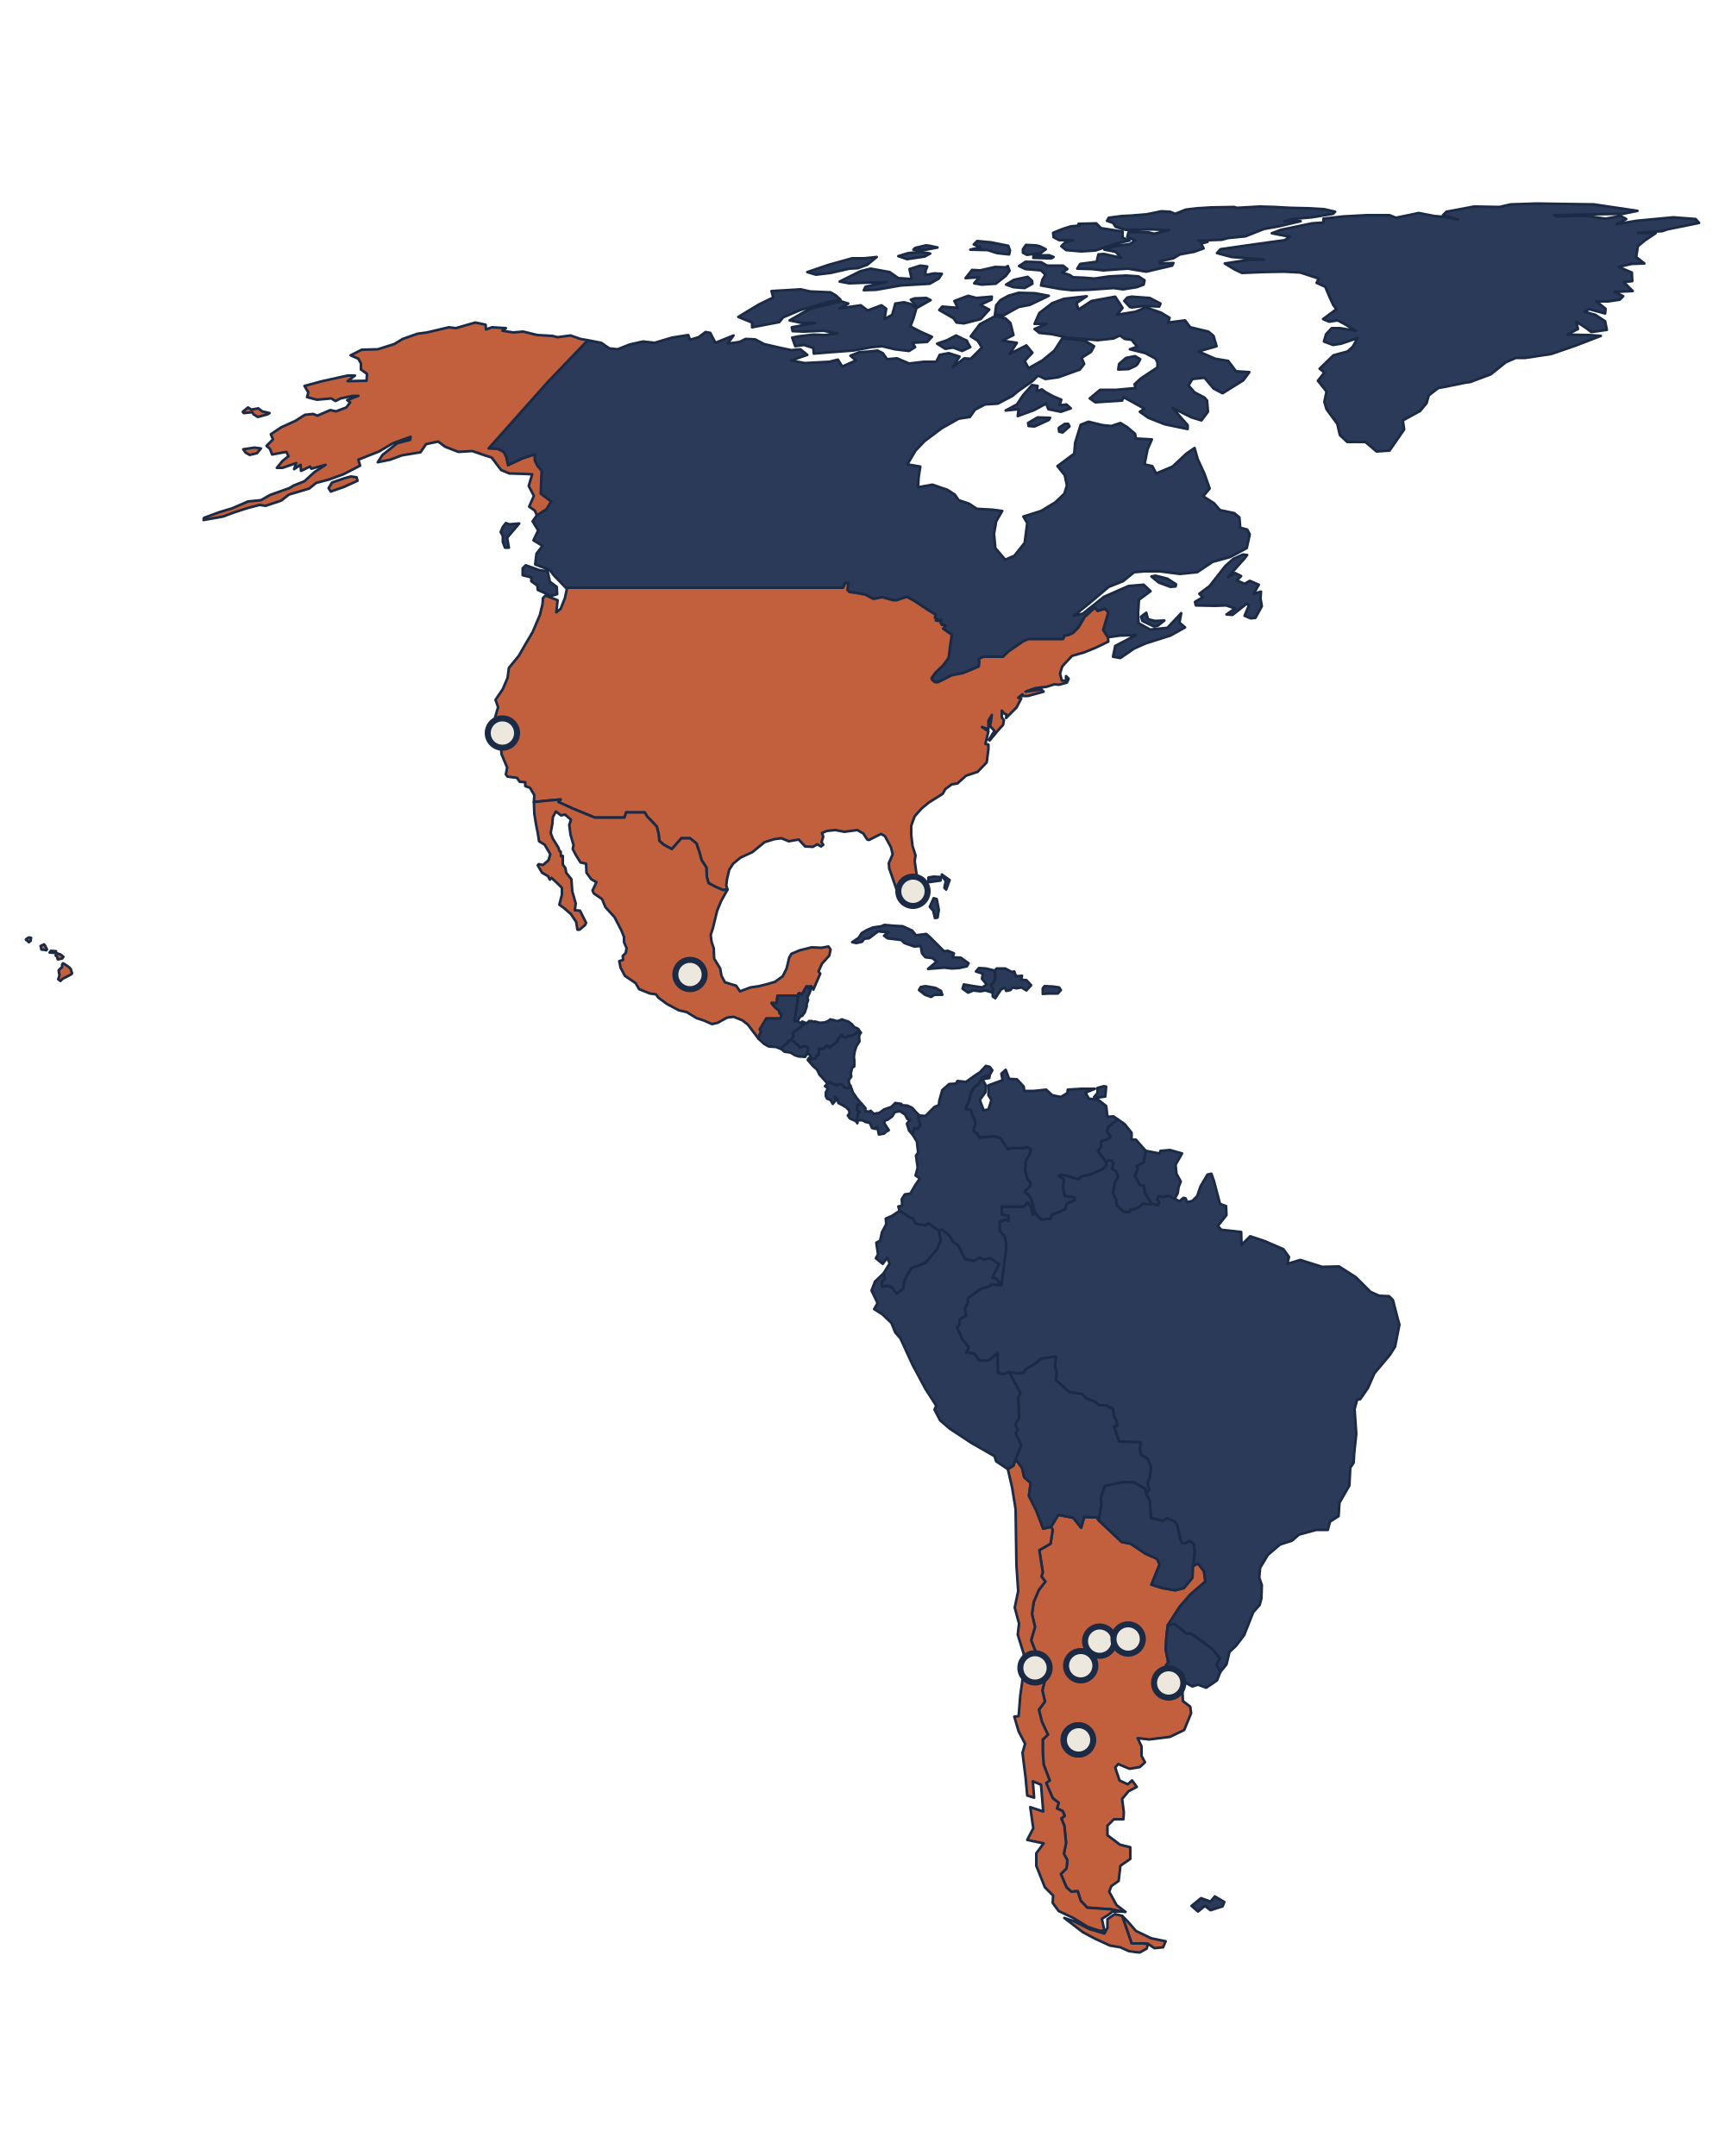
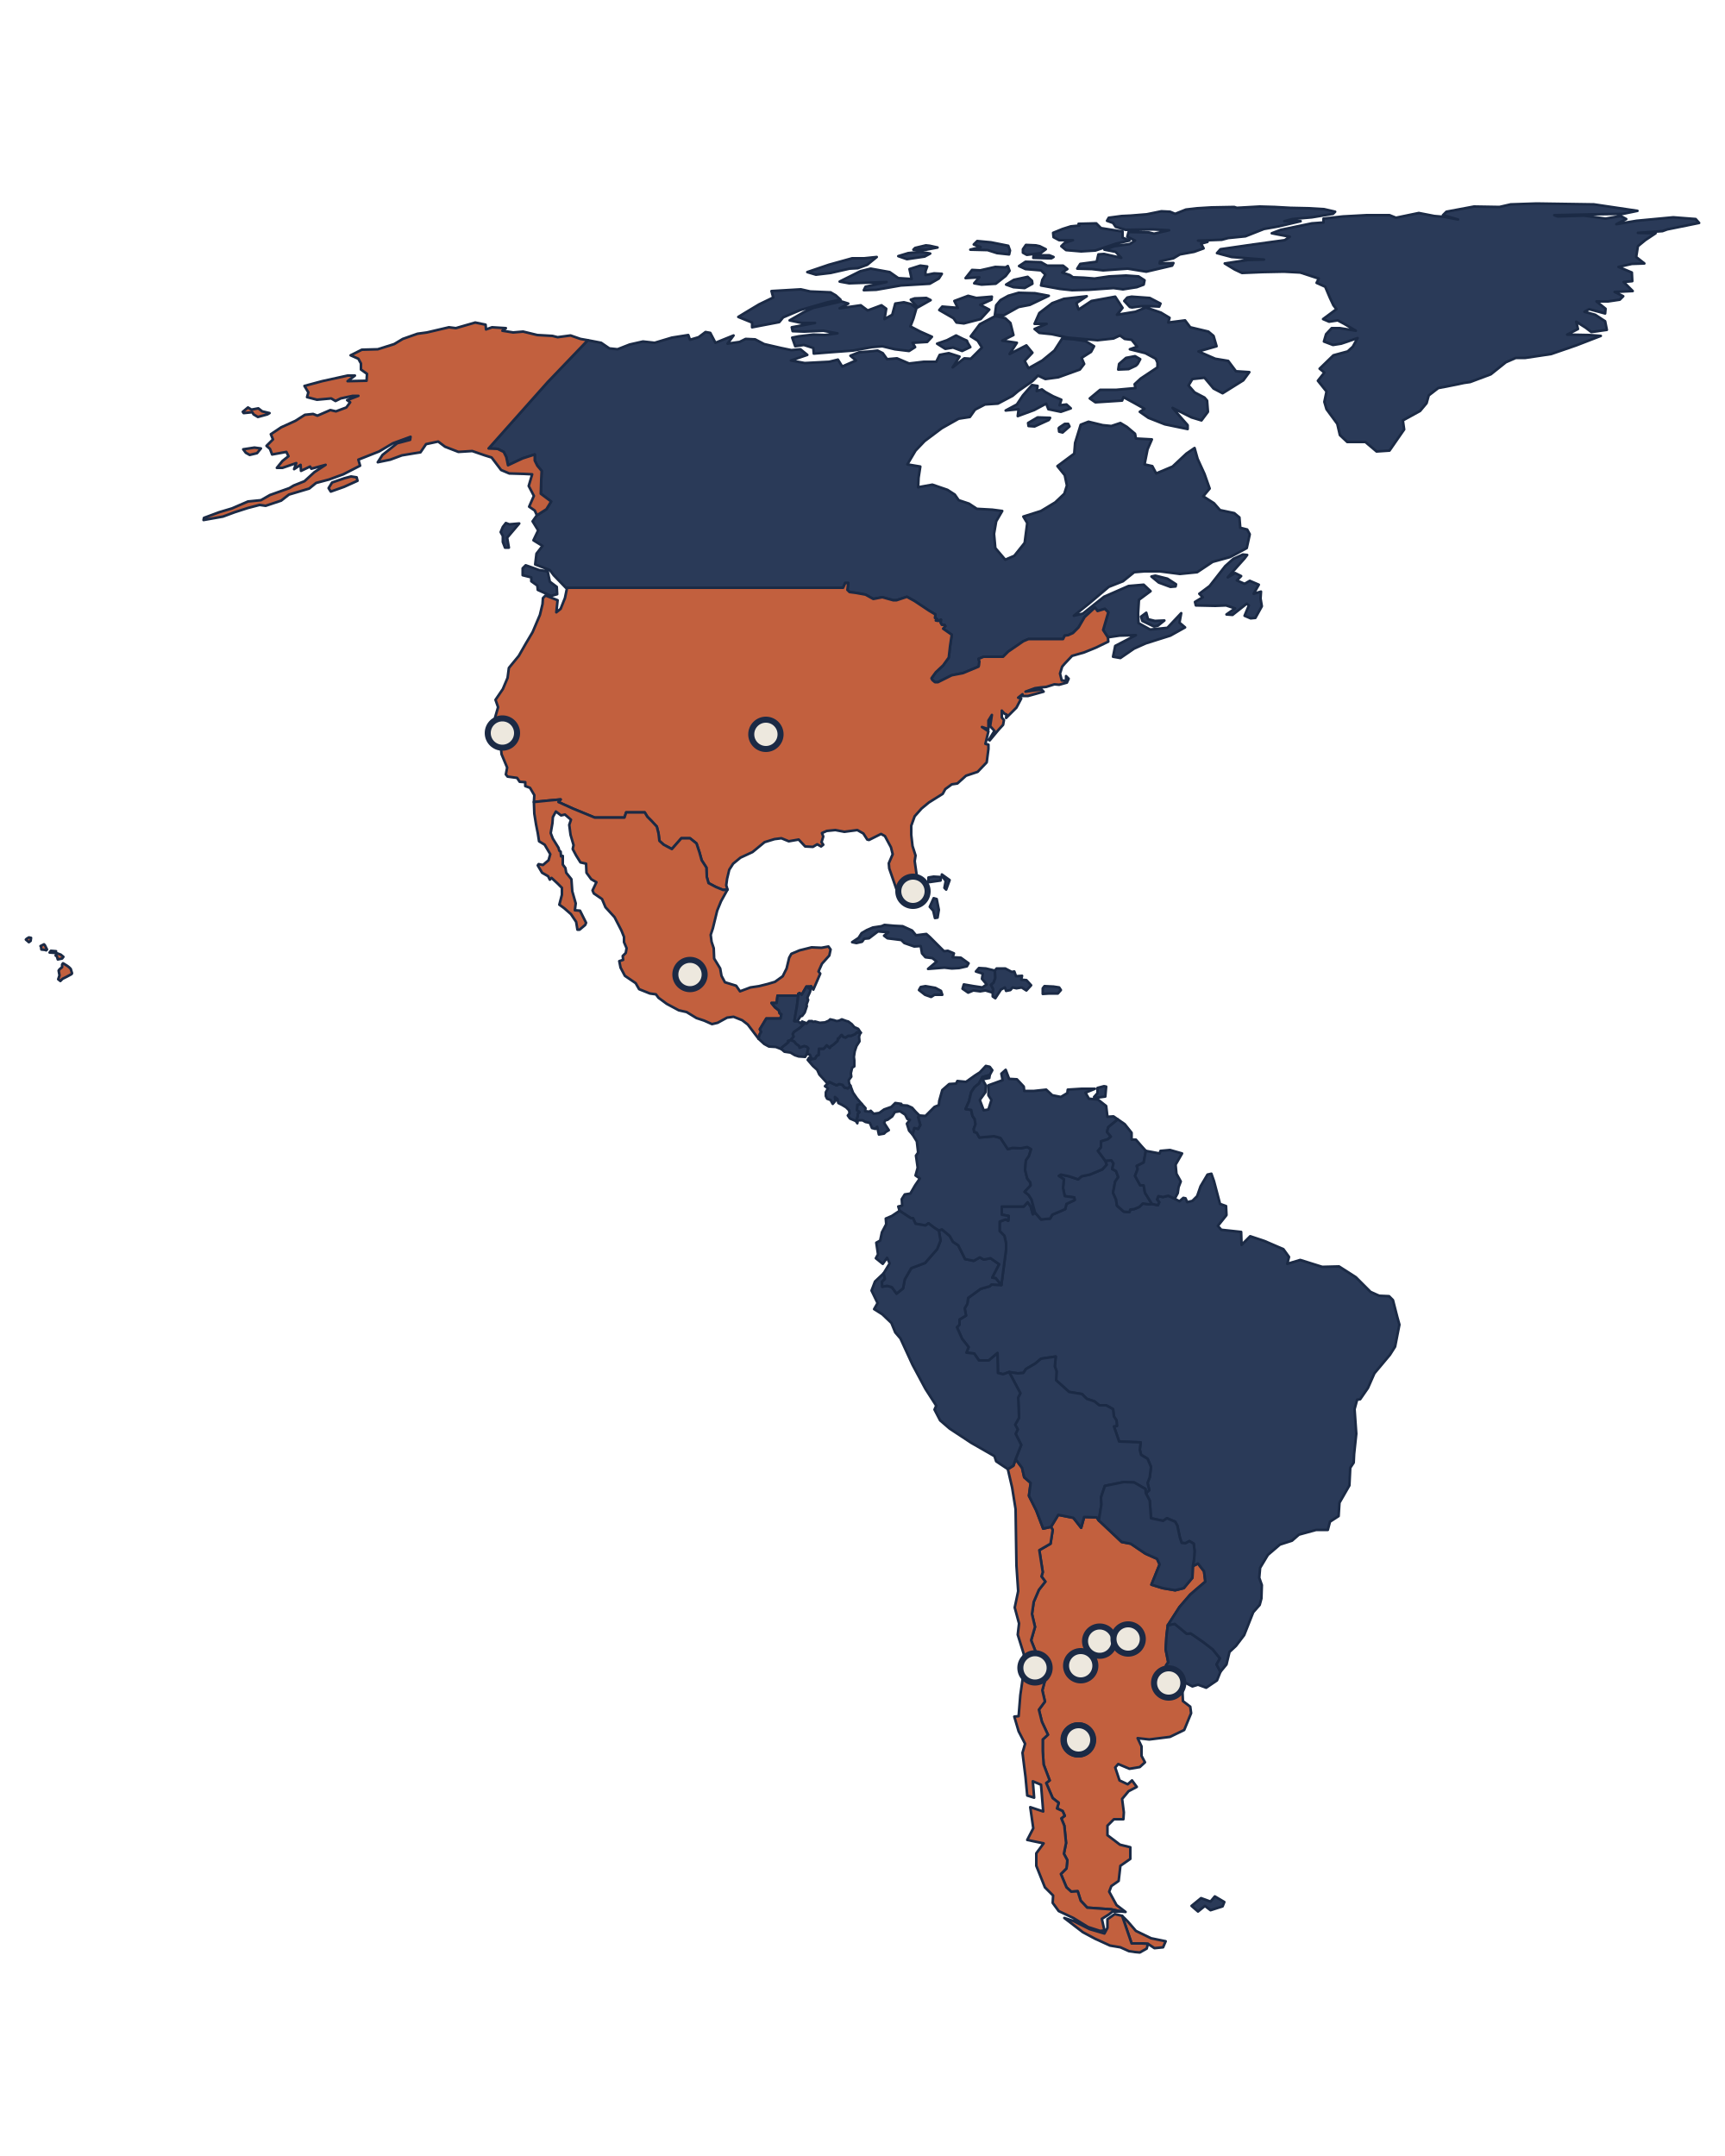
<svg xmlns="http://www.w3.org/2000/svg" viewBox="0 0 400 500" width="400" height="500">
  <g fill="#2a3a58" stroke="#1b2a45" stroke-width=".6" stroke-linejoin="round">
    <path d="M131.5,136.3L131.2,136.3L128.4,133.4L127.5,132.2L124.1,130.9L124.4,128.4L125.8,126.6L123.7,125.3L124.8,123L123.5,120.9L124.5,119.5L126.7,118.1L127.8,116.3L125.4,114.5L125.5,111.3L125.6,109.2L124.6,108L124,106.8L124,105.4L121.2,106.3L117.8,107.9L117.4,106L116.8,104.8L115.4,104.1L113.3,104L127,88.6L136.3,78.9L139.4,79.5L141.3,80.8L143.2,81L146,79.9L149.1,79.2L151.8,79.5L155.8,78.3L159.6,77.7L160,78.8L162,78.2L163.6,77L164.7,77.2L165.9,79.5L170.1,77.8L168.7,79.7L171.5,79.3L172.9,78.6L175.1,78.7L177.2,79.8L181.1,80.7L183.5,81.2L185.6,81L187.2,82.3L183.4,83.6L186.6,84.2L192.3,83.9L194.3,83.4L195.3,85L198.5,83.6L197.2,82.5L199.2,81.7L201.7,81.5L203.5,81.3L204.7,81.9L205.7,83.3L208,83.1L210.8,84.3L214.2,83.9L217.1,83.9L217.9,82.3L220,81.9L222.5,82.7L220.9,85.2L223.6,83.1L225.1,83.2L227.7,80.6L226.7,79L225.1,78L227.2,75.2L230.8,73.3L233.1,73.8L234.3,74.9L235,77.7L232.4,79L235.8,79.5L234.1,82.1L238,80.1L239.4,81.8L237.6,83.7L238.5,85.4L241.7,83.6L244.5,81.3L246.3,78.5L249,78.7L251.7,79.1L253.7,80.3L253,81.6L250.8,83L251.4,84.4L250.4,85.7L245.4,87.5L242.4,87.9L240.7,87.1L239.4,88.4L236.1,90.7L234.8,91.8L231.4,93.6L228.4,93.8L226.1,95L224.9,96.7L222.3,97.1L218.4,99.3L214.4,102.3L212.3,104.5L210.4,107.7L213.4,108.2L213,110.8L212.9,113L216.2,112.4L219.7,113.6L221.4,114.7L222.3,116L224.7,116.8L226.5,118L230.1,118.2L232.4,118.5L231,120.9L230.5,123.8L230.8,127.1L233.1,129.8L235.2,128.9L237.6,125.9L238.2,121.3L237.3,119.8L241.4,118.5L244.7,116.5L246.8,114.5L247.4,112.6L246.9,110.2L245.2,108.1L249.1,105.2L249.3,102.7L250.6,98.5L252.4,97.8L255.7,98.6L257.7,98.8L259.8,98.1L261.3,99L263.2,100.6L263.4,101.7L267.1,101.9L266.1,104.2L265.4,107.7L267.2,108.1L268.1,109.8L271.9,108.2L275.1,105.2L277,103.9L277.7,106.4L279.3,109.9L280.5,113.3L279,115.1L281.5,116.7L282.9,118.3L286.2,119L287.4,120L287.6,122.4L289.2,122.8L289.8,123.9L289.1,127.1L287.1,128.2L285.2,129.2L281.2,130.3L277.6,132.7L273.6,133.1L268.9,132.5L265.4,132.5L263,132.7L260.4,134.8L257.1,136.1L252.5,140L249,142.8L251.1,142.3L256,138.4L261.7,135.9L265.2,135.6L266.8,137.1L264.1,139.1L263.9,142.3L264,144.5L266.7,146L270.7,145.6L273.9,142.2L273.5,144.4L274.8,145.5L271.4,147.4L265.7,149.2L263,150.4L259.8,152.6L258.1,152.3L258.6,149.8L263.4,147.3L259.6,147.4L256.9,147.8L255.8,146.1L257,142L256.2,141.2L254.5,141.7L253.9,140.9L251.5,143.1L250.1,145.5L248.8,146.8L247.7,147.3L246.9,147.4L246.5,148.2L242.1,148.2L238.5,148.2L237.3,148.7L234.1,150.9L233.8,151.1L232.6,152.3L230.5,152.3L228.1,152.3L226.9,152.8L227.1,153.4L227,154.3L226.9,154.6L223.3,156.1L220.7,156.6L217.5,158.2L216.8,158.2L216.2,157.7L216,157.3L216.2,157L217,155.9L218.7,154.3L220,152.5L220.3,149.9L220.7,147.2L218.7,145.8L219.2,145.2L219,144.9L218.4,144.9L218.1,144.4L218.2,143.7L217.6,144L217,143.9L217.3,143.6L216.8,143.3L216.9,142.5L215.4,141.6L213.9,140.6L212.1,139.4L210.3,138.4L207.9,139.2L207.1,139.2L204.6,138.5L202.5,138.9L200.7,137.9L198.5,137.5L197,137.3L196.5,136.8L196.7,135.2L196,135.2L195.5,136.3L190.7,136.3L182.8,136.3L174.9,136.3L168,136.3L161.1,136.3L154.2,136.3L147.2,136.3L144.9,136.3L138.1,136.3ZM238.4,98.1L240.6,96.8L243.5,96.9L243.2,97.4L239.9,98.9L238.5,98.8ZM262,71.2L260.7,69.8L261.4,69L262.4,68.8L266.6,69.1L269.1,70.4L268.8,71.1L266.8,71L264.8,71L262.5,71.3ZM245.7,99.1L246.9,98.3L247.7,98.3L248,98.9L246.4,100.3L245.6,100.1L245.5,99.3ZM239.4,65.8L237.6,66.8L235,66.6L233.3,66L235.1,64.9L238.3,64.2L239.3,65.1ZM243.8,59.9L242.9,59.9L239.6,59.8L239.7,59.2L243.3,59.2L244.3,59.6ZM241.1,57.1L242.5,57.8L241.3,58.7L238.1,59.1L237.2,58.6L237.2,57.8L237.9,56.8L240.2,56.9ZM248.6,67.3L245.8,67L241.4,66.2L241.7,64.9L242.4,63.7L241.4,62.7L237.8,62.4L236.3,61.7L237.8,60.7L241.4,60.8L242.8,61.6L246.5,61.6L247.5,62.4L246.3,63.2L248.1,63.8L248.8,64.3L251.3,64.4L253.8,64.6L257.2,64.1L261.1,63.9L264,64.1L265.4,65L265.2,66L263.6,66.6L260.4,67.1L258.2,66.8L252.5,67.2ZM213.5,58.4L215.7,58.8L214.4,59.5L210.3,60.1L208.3,59.4L210.6,58.7ZM215.6,57L217.4,57.4L214.8,57.9L211.8,57.9L212.2,57.5L214.7,56.9ZM288.6,129.5L286.9,131.4L284.7,133.9L286.4,132.9L287.8,133.6L286.8,134.6L288.6,135.4L289.8,134.7L291.9,135.6L290.7,137.7L292.4,137.2L292.3,138.8L292.6,140.6L291.1,143.3L290,143.4L288.6,142.8L289.6,140.4L289.1,140L285.8,142.6L284.4,142.5L286.4,141.1L284.3,140.4L281.8,140.5L277.3,140.4L277.1,139.6L278.9,138.5L278.1,137.7L280.5,135.9L284.1,131.3L286,129.6L288.2,128.6L289.2,128.7ZM242.4,90.9L244.2,91.9L246.1,92.7L245.7,94L247.3,93.8L248.3,94.7L246,95.5L243.1,94.9L242.6,93.6L239.8,95.1L236,96.5L236.2,94.9L233.2,95.2L235.8,93.8L237.2,91.7L239.3,89.3L240.6,89.5L240.4,90.7L241.6,90.3ZM263.3,72.3L265.7,71.3L269.2,72.5L271.2,73.7L270.9,74.8L274.8,74.3L276,75.9L280.2,76.9L281.4,77.9L282.1,80.3L277.9,81.5L281.8,83.2L284.8,83.7L286.6,86.1L289.7,86.3L288.3,88.2L283.5,91.2L281.4,90.1L279.3,87.6L276.5,87.9L275.6,89.4L277,91L279.3,92.2L279.9,92.9L280.1,95.5L278.6,97.5L276.3,96.8L271.9,94.6L273.9,96.9L275.4,98.6L275.4,99.5L270.1,98.4L266.3,96.9L264.3,95.5L265.4,94.8L262.9,93.4L260.5,92.1L260.2,92.9L254,93.3L252.7,92.4L255.1,90.4L258.9,90.4L263.3,90L263.1,89.1L264.5,87.8L268.4,85.2L268.4,84.1L268,83.2L265.6,81.9L262,81L263.7,80.4L262.4,78.8L260.8,78.6L259.7,77.8L258.2,78.5L254.5,78.9L247.6,78.3L243.9,77.5L241,77.2L239.9,76.3L242.7,75.1L239.9,75.1L241,72.6L244,70.3L246.7,69.3L252,68.7L249.6,70.3L250.1,71.8L253.1,69.8L258.6,68.8L260.3,71.4L259,73ZM236.2,67.9L240,68L243.2,68.6L238.8,70.7L236.2,71.2L232.8,73.1L230.7,73L231,70.8L232,69.6L233.8,68.6ZM187.2,63.1L192.2,61.4L197.6,59.9L200.4,59.9L203.3,59.6L201.1,61.4L198.9,62.2L197,62.3L192.6,63.3L189.2,63.7ZM118.1,121.6L120.4,121.4L117.6,124.7L118,127L117.1,127L116.6,125.7L116.6,124.3L116.1,123.4L116.6,122.2L117.3,121.3ZM226.6,55.9L229.8,56.2L233.8,57L234.2,58.1L234,59L231.2,58.7L229,58L225,57.9L227.4,57.3L225.8,56.7ZM129.2,137.8L127.8,138.2L124.7,136.8L124.6,135.8L123.2,134.8L123.2,133.9L121.2,133.4L121.2,131.8L121.9,131.1L123.9,131.8L125,132.2L127,132.5L127.2,133.5L127.5,134.9L129.1,136.1ZM185.7,67.1L187.9,67.6L192.6,67.8L193.8,68.5L194.9,69.5L191.9,70.1L185.6,71.9L181.6,73.6L180.7,74.7L174.4,75.9L174.4,74.8L171.2,73.5L173,72.4L176,70.6L179.3,69L178.9,67.5ZM214.6,63.8L216.6,63.4L218.4,63.5L217.7,64.6L215.6,65.8L208.9,66.2L203.2,67.2L200.3,67.3L200.7,66.5L205.6,65.4L196.9,65.7L194.7,65.3L199.5,62.9L201.9,62.3L206.3,63.1L208.3,64.5L211.4,64.7L210.9,62.4L213.4,61.6L215,61.8L214.6,62.9ZM211.2,70.5L212.5,71.5L211.8,73.9L211.1,75.7L213.4,76.9L216.1,78.1L215,79.3L211.6,79.5L212.2,80.5L210.8,81.4L207.5,81L204.6,80.3L202.2,80.5L197.8,81.3L192.4,81.7L188.7,82L188.6,80.7L186.4,80L184.4,80.3L183.7,78.3L185.2,78L188.6,77.6L191.3,77.7L194.2,77.3L190.9,76.7L186.5,76.9L183.8,76.8L183.6,75.9L189,74.9L185.9,74.9L183.1,74.3L186.4,72.4L188.6,71.4L195.1,69.9L196.7,70.4L194.7,71.5L199.6,70.8L201.2,72L204.4,70.8L205.5,71.6L205.1,74L206.9,73L207.6,70.4L209.6,70.1ZM222.1,71.4L221.3,69.8L224.5,68.6L226.4,69.1L230,68.8L229.9,69.5L227.3,70.7L229.4,71.8L227.4,74L223.5,75L221.8,74.8L221.1,73.8L217.8,71.9L218.5,71.1ZM212.1,69.2L214.8,69.1L215.8,69.6L212.8,71.3L211.2,69.5ZM233.7,61.7L234.1,62.8L233.2,64L230.9,65.8L227.6,66L225.9,65.7L227.1,64.3L223.9,64.5L225.4,62.6L227.3,62.7L230.8,61.9L233.2,62ZM246.4,53.1L248.3,52.5L250.3,52.3L250.1,51.9L254.2,51.8L255.3,52.9L257.8,53.3L260.3,53.7L260.3,55.1L261.9,55.8L258.8,56.5L254,58.1L250.7,58.3L247.2,58L246.1,57.1L246.9,56.3L248.8,55.7L245.6,55.7L244.3,55L244.2,54ZM257.1,50.5L260.1,50.1L262.2,50L265.9,49.7L269.3,49L271.3,49.1L272.5,49.6L275,48.6L277.6,48.3L280.9,48.1L286.2,48L286.8,48.2L292.1,47.9L295.6,48L299.2,48.2L303.6,48.3L307,48.5L309.6,49.1L309.1,49.6L304.2,50.4L299.7,50.8L297.8,51.3L301.6,51.3L296.5,52.5L293.1,53.1L288.8,54.8L284.8,55.2L283.3,55.6L277.8,55.8L280,56.1L278.5,56.5L279.1,57.6L276.9,58.4L273.6,59L272.1,59.9L269,60.6L268.9,61.1L272.1,61L271.8,61.6L265.8,63L261.5,62.3L255.8,62.7L253.2,62.4L249.8,62.3L250.5,61.2L254.3,60.7L254.7,59L256,58.9L260,59.8L258.7,58.4L256.1,57.9L258.4,57.1L262,56.6L263.2,55.8L261.4,54.9L261.7,53.8L266.4,53.9L267.6,54.2L271.1,53.4L267.3,53.2L261,53.3L258.7,52.6L258.1,51.7L256.7,51.2ZM263.4,84.8L261.7,85.6L259.3,85.7L259.5,84.4L261.1,83L263.2,82.6L264.4,83.3L263.8,84.4ZM224.4,79.5L225,80.5L223.1,81.4L221,80.6L219.2,80.9L217.3,79.7L219.6,78.9L221.7,77.8L223.3,78.6L224.2,79ZM267,133.7L267.9,133.5L270.7,134.2L272.7,135.5L272.6,136L271.4,136.1L268.7,135.1ZM265.8,142.1L266.2,143.6L267.8,144L270,143.9L268.5,145.1L267.6,145.3L264.9,144L264.6,143Z" />
    <path d="M131.5,136.3L138.1,136.3L144.9,136.3L147.2,136.3L154.2,136.3L161.1,136.3L168,136.3L174.9,136.3L182.8,136.3L190.7,136.3L195.5,136.3L196,135.2L196.7,135.2L196.5,136.8L197,137.3L198.5,137.5L200.7,137.9L202.5,138.9L204.6,138.5L207.1,139.2L207.9,139.2L210.3,138.4L212.1,139.4L213.9,140.6L215.4,141.6L216.9,142.5L216.8,143.3L217.3,143.6L217,143.9L217.6,144L218.2,143.7L218.1,144.4L218.4,144.9L219,144.9L219.2,145.2L218.7,145.8L220.7,147.2L220.3,149.9L220,152.5L218.7,154.3L217,155.9L216.2,157L216,157.3L216.2,157.7L216.8,158.2L217.5,158.2L220.7,156.6L223.3,156.1L226.9,154.6L227,154.3L227.1,153.4L226.9,152.8L228.1,152.3L230.5,152.3L232.6,152.3L233.8,151.1L234.1,150.9L237.3,148.7L238.5,148.2L242.1,148.2L246.5,148.2L246.9,147.4L247.7,147.3L248.8,146.8L250.1,145.5L251.5,143.1L253.9,140.9L254.5,141.7L256.2,141.2L257,142L255.8,146.1L256.9,147.8L257,148.8L254.1,150.2L251.4,151.3L248.6,152.1L246.9,153.9L246.3,154.6L245.8,156.2L246.2,157.8L247.2,157.9L247.2,156.8L247.8,157.4L247.4,158.3L245.6,158.8L244.5,158.7L242.6,159.3L241.5,159.4L240,159.6L237.8,160.4L241.5,159.9L242,160.4L238.4,161.4L236.9,161.4L237.1,161L236.1,161.8L236.8,162L235.7,164.1L233.3,166.5L233.4,165.7L232.9,165.5L232.3,164.8L232.3,166.4L232.8,167L232.6,168.1L231.5,169.3L229.5,171.7L229.3,171.6L230.6,169.5L229.6,168.4L230,165.8L229.2,167.1L229.2,169.1L227.7,168.6L229.2,169.6L228.5,172.5L229.2,172.7L229.2,173.7L228.8,176.8L226.7,179L224,179.9L222,181.7L220.7,181.9L219.2,183L218.6,184.1L215.4,186.1L213.7,187.5L212.1,189.3L211.3,191.5L211.3,193.6L211.6,196.2L212.3,198.4L212.1,199.7L212.6,203.2L212.2,205.3L211.8,206.5L210.9,208.4L210.1,208.7L208.9,208.4L208.7,207L207.9,206.3L207,203.7L206.2,201.4L206.1,200.2L207,198.1L206.6,196.5L205.2,193.9L204.3,193.4L201.5,194.8L201.1,194.7L200.2,193.3L198.8,192.5L195.8,192.9L193.7,192.5L191.7,192.7L190.6,193.2L190.9,194L190.5,195.3L190.9,195.9L190.4,196.3L189.5,195.8L188.5,196.4L186.7,196.3L185.2,194.7L182.9,195.1L181.2,194.4L179.6,194.6L177.3,195.3L174.5,197.6L171.7,198.9L170,200.3L169.1,201.7L168.6,203.8L168.4,205.3L168.7,206.3L167.7,206.4L166,205.7L164.3,204.8L163.9,203.4L163.8,201.2L162.7,199.5L162.2,197.7L161.5,195.6L160,194.4L158,194.4L155.8,196.9L153.9,195.9L152.9,195L152.7,193.3L152.3,191.7L151.1,190.4L150.1,189.4L149.5,188.4L145.2,188.4L144.8,189.6L142.9,189.6L137.9,189.6L132.8,187.5L129.5,186L130,185.4L126.7,185.7L123.8,186L123.9,184.4L122.9,182.7L121.8,182.3L121.8,181.4L120.5,181.3L119.9,180.4L117.7,180.1L117.3,179.6L117.6,178L116.3,174.9L115.9,170.7L116.3,170L115.6,169L114.8,166.4L115.5,164L114.9,162.3L116.6,159.8L117.7,157.2L118,154.9L120.3,152.1L121.9,149.3L123.5,146.6L125.2,142.6L125.8,140.1L125.9,138.7L126.5,138.1L129.3,139.2L129,142L130,141.2L131,138.7ZM15.6,224L16,224.3L16.4,224.7L16.7,225.7L16.6,225.9L15.5,226.5L14.5,227L14,227.5L13.5,227.1L13.8,226.2L13.6,225.1L13.8,224.8L14.4,224.3L14.4,223.7L14.6,223.4L14.8,223.5ZM14.7,221.9L14.4,222.3L13.4,222.5L13.2,221.8L12.9,221.6L13,221.4L13.3,221.1L14.1,221.4ZM13,220.6L12.9,221L11.5,220.9L11.8,220.5ZM10.2,219L10.4,219.2L10.9,220.2L10.7,220.4L10.5,220.3L9.6,220.2L9.5,219.5L9.4,219.4ZM7.2,217.5L7.1,218.2L6.7,218.5L6,217.9L6.2,217.7L6.7,217.4ZM59,103.8L60.5,104L59.6,105.1L57.9,105.5L57,105L56.4,104.2ZM81.4,110.5L82.7,110.7L82.9,111.5L79.8,112.9L76.7,114L76.2,113.2L77,111.9L79.9,110.9ZM136.3,78.9L127,88.6L113.3,104L115.4,104.1L116.8,104.8L117.4,106L117.8,107.9L121.2,106.3L124,105.4L124,106.8L124.6,108L125.6,109.2L125.5,111.3L125.4,114.5L127.8,116.3L126.7,118.1L124.5,119.5L124,118.4L122.7,117.5L123.8,115L122.6,112.7L123.4,110L121.5,109.9L118.1,109.8L116.2,109L114,106.1L112.4,105.6L109.5,104.6L106.3,104.8L103.2,103.6L101.6,102.4L98.8,103L97.5,104.9L96.2,105.1L93.2,105.6L90.5,106.6L87.6,107.2L88.7,105.5L92.1,102.8L95.1,102L95.2,101.3L91.1,102.8L87.9,104.7L83.1,106.6L83.5,108L79.6,110L76.3,111.2L73.3,112L71.7,113.3L67,114.7L65.2,116.1L61.6,117.3L60.2,117.1L57.5,117.8L54.4,118.8L51.7,119.8L47.2,120.6L47.3,120.1L50.8,118.8L53.8,117.9L57.5,116.3L60.5,116L62.6,114.8L67.1,113.2L68.1,112.6L70.6,111.6L72.9,109.5L75.5,107.8L72.2,108.7L71.9,108.2L69.8,109.2L69.7,107.8L68.2,108.8L68.7,107.4L65.5,108.5L64.2,108.5L65.5,106.9L66.9,105.8L66.4,104.8L63.1,105.4L62.6,104.1L61.8,103.4L63.3,101.9L62.8,100.7L65.2,99.1L68.5,97.6L70.7,96.2L72.6,96L73.6,96.4L76.6,95.1L77.9,95.4L80.3,94.5L81.2,93.3L80.5,92.8L83.1,91.8L81.8,91.8L79,92.4L77.8,93L76.8,92.4L73.5,92.7L71.2,92.1L71.5,91L70.6,89.5L74.7,88.4L80.6,87.1L82.3,87.1L80.6,88.4L85,88.3L85.1,86.7L83.7,85.7L83.7,84.3L83.1,83.2L81.3,82.4L83.9,81.1L87.6,81L91.4,79.8L93.4,78.6L96.8,77.4L99,77.1L104.1,75.9L105.7,76.1L110.2,74.8L112.6,75.3L112.7,76.4L114.1,75.9L117.3,76.1L116.5,76.7L119,77.1L121.3,76.9L124.6,77.7L128.1,77.9L129.3,78.2L132.3,77.8L134.6,78.6ZM57.5,94.5L58.3,95L59.9,94.7L60.8,95.4L62.5,95.8L62,96.1L59.8,96.7L58.8,96.1L58.5,95.6L56.5,95.8L56.3,95.5Z" fill="#c2603e" />
    <path d="M260.2,444.3L261.5,445.6L263.4,447.8L266.9,449.5L270.3,450.2L269.7,451.6L267.7,451.8L266.2,450.8L264.8,450.7L262.4,450.7ZM270.8,376.9L270.5,379.3L270.3,382.5L270.9,385.5L270.4,386.2L270.6,388.2L270.7,389.8L274.2,392.4L274.3,394.5L276,395.8L276.2,397.3L274.6,401.2L271.3,402.8L266.5,403.4L263.8,403.1L264.7,405L264.7,407.2L265.5,408.7L264.3,409.8L261.9,410.2L259.3,409.1L258.6,409.9L259.6,412.9L261.5,413.8L262.5,412.9L263.6,414.4L261.7,415.4L260.2,417.2L260.6,420.3L260.5,421.9L258.3,421.9L256.8,423.4L256.8,425.6L259.7,427.8L262.1,428.4L262.1,431.1L259.8,432.7L259.4,436.2L257.7,437.4L257.2,438.7L258.9,441.8L261,443.4L260,443.3L257.7,442.8L252.1,442.4L250.6,440.8L249.9,438.6L248.4,438.7L247.3,437.7L246,434.6L247.3,433.3L247.5,431.4L246.7,429.9L247.2,427.4L246.8,423.4L246.1,421.7L246.9,421.1L246.4,420L245.1,419.4L245.5,418.1L244.1,417L242.6,413.5L243.4,412.9L242,409.2L241.8,406.1L241.8,403.4L243,402.3L241.6,399.3L240.9,396.5L242.3,394.6L241.7,392L242.5,389L242,386.2L241.2,385.7L239.1,380.4L240,377.3L239.3,374.3L239.7,371.5L240.9,368.7L242.4,366.8L241.5,365.6L241.8,364.6L241,359.5L243.6,358L244.1,354.8L243.7,354.1L245.4,351.3L248.9,352L250.7,354.3L251.4,351.8L254.3,351.9L254.8,352.6L260.1,357.6L262.2,358L265.6,360.3L268.3,361.5L268.9,362.8L267,367.5L269.6,368.3L272.5,368.8L274.5,368.3L276.5,365.9L276.6,363.2L277.8,362.6L279.2,364.4L279.5,366.8L277.5,368.5L276,369.8L273.5,372.7Z" fill="#c2603e" />
    <path d="M260.2,444.3L262.4,450.7L264.8,450.7L266.2,450.8L265.9,451.9L264.3,452.8L263.2,452.7L261.8,452.5L259.8,451.6L257.4,451.2L253.9,449.6L251.1,448.1L246.8,444.8L248.9,445.5L252.7,447.4L256.1,448.4L256.8,447.1L256.8,445.1L258.5,443.9ZM235.5,338.4L237,340.4L237.5,342.6L239,343.9L238.6,346.9L240.3,350.3L241.9,354.5L243.7,354.1L244.1,354.8L243.6,358L241,359.5L241.8,364.6L241.5,365.6L242.4,366.8L240.9,368.7L239.7,371.5L239.3,374.3L240,377.3L239.1,380.4L241.2,385.7L242,386.2L242.5,389L241.7,392L242.3,394.6L240.9,396.5L241.6,399.3L243,402.3L241.8,403.4L241.8,406.1L242,409.2L243.4,412.9L242.6,413.5L244.1,417L245.5,418.1L245.1,419.4L246.4,420L246.9,421.1L246.1,421.7L246.8,423.4L247.2,427.4L246.7,429.9L247.5,431.4L247.3,433.3L246,434.6L247.3,437.7L248.4,438.7L249.9,438.6L250.6,440.8L252.1,442.4L257.7,442.8L260,443.3L258,443.3L257.1,444L255.5,445L256.1,447.7L255.1,447.8L252.3,446.9L248.9,444.8L245.5,443.2L244.1,441.3L244.2,439.6L242.3,437.7L240.3,432.7L240.3,429.8L242,427.5L238.2,426.7L239.6,424L238.9,419.1L241.9,420.1L241.4,413.9L239.5,413.1L239.8,416.9L238.2,416.4L237.8,412.1L237.1,406.5L237.7,404.4L236.2,401.5L235.2,398.1L236.2,398L236.6,393.1L237.3,388.2L237.4,383.6L236,379.1L236.3,376.5L235.3,372.8L236.1,369L235.7,363.1L235.6,356.8L235.5,350L234.7,345L233.7,340.7L235,339.9Z" fill="#c2603e" />
    <path d="M230.7,225.1L230.8,226.8L230.4,227.9L229.8,228.4L230.3,229.4L230.2,230.2L228.5,229.7L227.3,229.9L225.7,229.7L224.5,230.2L223.2,229.3L223.5,228.3L225.8,228.7L227.8,229L228.8,228.3L227.7,227L227.9,225.8L226.3,225.3L227,224.5L228.6,224.6Z" />
    <path d="M230.2,230.2L230.3,229.4L229.8,228.4L230.4,227.9L230.8,226.8L230.7,225.1L231.1,224.6L233.1,224.6L234.6,225.4L235.2,225.3L235.6,226.4L237,226.3L236.8,227.2L238,227.3L239.1,228.5L238,229.7L236.9,229L235.7,229.2L234.8,229L234.3,229.6L233.3,229.8L233,229L232.1,229.5L230.8,231.5L230.2,231.1Z" />
    <path d="M215.3,203.5L216.5,203.3L218.2,203.4L218.1,204.2L215.3,204.6ZM218.4,202.8L220.2,204.1L219.4,206.3L219,205.9L219.3,204.3L218.4,203.1ZM216.5,208.3L217.2,208.5L217.7,211L217.4,212.8L216.8,212.9L216.4,211.2L215.6,210.3Z" />
    <path d="M276.3,442L278.5,440.2L280.7,441L281.7,439.8L283.9,441.1L283.5,442.1L280.7,443L279.4,442L277.8,443.3Z" />
    <path d="M335.4,49.1L341.8,47.9L347.7,48L350.3,47.4L356.3,47.2L369.6,47.4L379.7,48.9L376.3,49.6L369.8,49.7L360.4,49.9L361.2,50.2L367.3,50L372.3,50.7L375.8,50.1L377.1,50.8L374.8,52L379.5,51.2L388,50.4L393.2,50.8L394,51.7L386.6,53.2L385.5,53.6L379.8,54L383.9,54.1L381.5,55.7L379.8,57.1L379.4,59.6L381.3,61.1L378.4,61.2L375.3,61.9L378.4,63.2L378.5,65.2L376.5,65.4L378.6,67.5L374.4,67.7L376.4,68.7L375.6,69.5L372.9,69.9L370.2,69.9L372.3,71.6L372.2,72.7L368.5,71.7L367.4,72.3L369.9,73L372.2,74.5L372.6,76.5L369,77L367.7,76L365.5,74.6L365.9,76.3L363.4,77.6L368.5,77.7L371.2,77.9L365.5,80.1L359.7,82.1L353.7,83L351.5,83L349.2,84L345.7,86.8L340.9,88.6L339.5,88.8L336.6,89.4L333.5,90L331.3,91.7L330.8,93.5L329.3,95.3L325.3,97.5L325.6,99.6L324,101.9L322.2,104.5L319.2,104.7L316.6,102.5L312.4,102.5L310.7,100.9L310.1,98.3L307.6,94.9L307.1,93.2L307.6,90.8L305.6,88.3L307.1,86.4L306,85.5L309.2,82.4L312.5,81.5L313.7,80.4L314.8,78.4L312.2,79.3L311,79.7L309.1,80L307,79.2L307.5,77.5L308.8,76.1L310.7,76.1L314.4,76.7L311.7,75.1L310.2,74.3L308.2,74.6L306.8,74L309.9,71.7L309.2,70.8L308.4,69.1L307.3,66.5L305.3,65.6L305.8,64.6L301.5,63.2L297.7,63L292.7,63.1L288,63.3L286.3,62.5L284,61.1L289.3,60.3L293.1,60.2L285.6,59.6L282.2,58.7L283,57.8L290.6,56.7L297.9,55.7L299.1,54.9L294.9,54.1L297,53.3L304.2,51.8L306.9,51.6L306.9,50.7L311.4,50.2L316.9,49.9L322.2,49.9L323.7,50.5L329,49.4L332.6,50.1L334.9,50.3L338.1,50.9L334.6,49.9Z" />
    <path d="M123.8,186L126.7,185.7L130,185.4L129.5,186L132.8,187.5L137.9,189.6L142.9,189.6L144.8,189.6L145.2,188.4L149.5,188.4L150.1,189.4L151.1,190.4L152.3,191.7L152.7,193.3L152.9,195L153.9,195.9L155.8,196.9L158,194.4L160,194.4L161.5,195.6L162.2,197.7L162.7,199.5L163.8,201.2L163.9,203.4L164.3,204.8L166,205.7L167.7,206.4L168.7,206.3L167.2,209L166.3,211.2L165.3,215.3L164.8,216.8L165,218.4L165.5,219.9L165.6,222.3L167,224.6L167.3,226.3L168.1,227.8L170.7,228.6L171.6,229.9L174,229L176,228.7L178,228.2L179.7,227.7L181.5,226.4L182.4,224.6L183,222.1L183.5,221.2L185.4,220.4L188.2,219.7L190.5,219.8L192.1,219.5L192.6,220.2L192.3,221.6L190.6,223.5L189.8,225.3L190.2,225.8L189.6,227.2L188.6,229.5L188.1,228.7L187.5,228.8L187,228.8L185.9,230.7L185.4,230.3L185.1,230.5L185.1,230.9L182.7,230.9L180.3,230.9L180.1,232.6L178.9,232.6L179.7,233.6L180.6,234.3L180.8,235L181.2,235.2L181,236.2L177.7,236.2L176.2,238.7L176.5,239.3L176.1,240L175.9,240.9L173.4,237.6L172.1,236.6L170.1,235.8L168.6,236L166.4,237.2L165.1,237.5L163.3,236.7L161.5,236.1L159.2,234.7L157.4,234.3L154.6,232.8L152.7,231.4L152.1,230.6L150.7,230.4L148.2,229.4L147.4,228L144.9,226.3L143.9,224.4L143.6,222.9L144.5,222.6L144.4,221.7L145.1,221L145.3,219.9L144.7,218.5L144.7,217.3L144.1,215.8L142.5,212.7L140.4,210.4L139.6,208.5L137.7,207.2L137.4,206.5L138.3,204.6L137.1,203.9L136,202.4L135.9,200.3L134.6,200L133.6,198.4L132.8,196.9L133,196L132.3,193.6L132,191.3L132.4,190.1L131,188.9L130.1,189.1L128.9,188.2L128.2,189.5L128.1,190.9L127.7,193.2L128.2,194.5L129.5,196.6L129.7,197.3L130,197.5L130.1,198.6L130.5,198.5L130.5,200.5L131.1,201.3L131.3,202.4L132.5,203.9L132.7,206.7L133.1,208.1L133.5,209.5L133.3,211.1L134.5,211.2L135.2,212.6L135.9,214L135.7,214.5L134.4,215.6L133.9,215.6L133.6,213.8L132.4,212L130.8,210.6L129.7,209.8L130.3,207.5L130.3,205.9L129.3,204.9L127.9,203.6L127.5,204L127.1,203.2L125.7,202.4L124.7,200.7L124.9,200.4L125.9,200.6L127.2,199.5L127.6,198.1L126.3,195.9L125,195.1L124.7,193.2L124.3,191.2L123.9,188.7Z" fill="#c2603e" />
    <path d="M270.8,376.9L272.4,376.6L275.2,378.9L276.1,378.8L279,380.8L281.2,382.5L282.9,384.6L282.1,386L283,387.7L282.2,389.7L279.7,391.4L277.8,390.7L276.5,391.1L274,389.8L272.3,389.9L270.6,388.2L270.4,386.2L270.9,385.5L270.3,382.5L270.5,379.3Z" />
    <path d="M283,387.7L282.1,386L282.9,384.6L281.2,382.5L279,380.8L276.1,378.8L275.2,378.9L272.4,376.6L270.8,376.9L273.5,372.7L276,369.8L277.5,368.5L279.5,366.8L279.2,364.4L277.8,362.6L276.6,363.2L276.9,361.5L277,359.7L276.8,358L275.8,357.4L274.9,357.9L274,357.8L273.6,356.6L273,353.8L272.5,352.9L270.6,352.1L269.7,352.7L266.9,352.1L266.6,348L265.7,346.3L266.5,345.6L266.1,343.9L266.6,342.6L266.9,340.2L266.1,338.3L264.6,337.4L264.3,336.2L264.5,334.5L259.5,334.3L258.3,330.8L259,330.7L258.9,329.4L258.3,328.5L258.1,326.8L256.5,325.9L254.9,325.9L253.8,325L252,324.4L250.9,323.3L247.9,322.8L244.9,320.1L245,318L244.6,316.9L244.8,314.6L241.4,315.1L240.1,316.2L237.9,317.5L237.3,318.4L236,318.5L234,318.2L232.6,318.7L231.4,318.4L231.3,313.8L229.3,315.5L227,315.5L225.9,313.9L224.1,313.7L224.6,312.4L223.1,310.5L221.9,307.8L222.5,307.2L222.5,306L224,305.1L223.7,303.4L224.3,302.4L224.5,301L227.4,298.9L229.5,298.3L229.9,297.9L232.2,298L233.3,289.7L233.3,288.4L232.9,286.6L231.8,285.5L231.8,283.3L233.2,282.8L233.8,283.1L233.9,282L232.3,281.7L232.3,279.8L237.4,279.8L238.3,278.8L239,279.8L239.5,281.6L240,281.2L241.4,282.8L243.5,282.6L244,281.7L245.9,280.9L247,280.4L247.3,279.2L249.2,278.3L249.1,277.7L246.9,277.4L246.5,275.5L246.7,273.5L245.5,272.7L246,272.4L247.9,272.8L250,273.5L250.8,272.8L252.7,272.4L255.6,271.2L256.6,270.1L256.3,269.2L257.7,269.1L258.2,269.8L257.9,271.1L258.8,271.6L259.3,273L258.6,274L258.1,276.6L258.8,278.2L259,279.6L260.6,281L261.9,281.1L262.1,280.5L263,280.4L264.2,279.9L265,279.1L266.5,279.3L267.1,279.2L268.5,279.5L268.8,278.8L268.3,278.2L268.6,277.4L269.7,277.6L270.9,277.3L272.4,278L273.5,278.6L274.4,277.8L274.9,277.9L275.3,278.8L276.5,278.5L277.6,277.4L278.4,275.1L280,272.4L280.9,272.2L281.5,273.9L282.9,279.2L284.3,279.7L284.4,281.8L282.4,284.3L283.2,285.2L287.8,285.7L287.9,288.7L289.9,286.7L293.2,287.8L297.6,289.7L298.9,291.5L298.5,293.1L301.5,292.2L306.6,293.8L310.5,293.7L314.4,296.2L317.8,299.6L319.8,300.5L322.1,300.6L323,301.5L324,305.4L324.5,307.2L323.5,312.3L322.3,314.2L318.7,318.5L317.2,321.9L315.4,324.5L314.7,324.6L314.1,326.8L314.5,332.5L314,337.2L313.9,339.2L313.1,340.4L312.9,344.5L310.6,348.5L310.4,351.6L308.4,352.9L307.9,354.8L305.2,354.8L301.2,355.9L299.6,357.3L296.8,358.2L294,360.6L292.2,363.6L292,365.9L292.6,367.6L292.5,370.7L292.1,372.2L290.6,373.9L288.5,379.2L286.6,381.7L285.1,383.1L284.4,386Z" />
    <path d="M234,318.2L236,318.5L237.3,318.4L237.9,317.5L240.1,316.2L241.4,315.1L244.8,314.6L244.6,316.9L245,318L244.9,320.1L247.9,322.8L250.9,323.3L252,324.4L253.8,325L254.9,325.9L256.5,325.9L258.1,326.8L258.3,328.5L258.9,329.4L259,330.7L258.3,330.8L259.5,334.3L264.5,334.5L264.3,336.2L264.6,337.4L266.1,338.3L266.9,340.2L266.6,342.6L266.1,343.9L266.5,345.6L265.7,346.3L265.6,345.3L263,343.8L260.6,343.7L256.2,344.6L255.3,347.3L255.4,348.9L254.8,352.6L254.3,351.9L251.4,351.8L250.7,354.3L248.9,352L245.4,351.3L243.7,354.1L241.9,354.5L240.3,350.3L238.6,346.9L239,343.9L237.5,342.6L237,340.4L235.5,338.4L236.8,335.1L235.5,332.5L236,331.5L235.4,330.4L236.3,328.8L236.2,326.3L236.1,324.1L236.6,323.1Z" />
    <path d="M232.2,298L229.9,297.9L229.5,298.3L227.4,298.9L224.5,301L224.3,302.4L223.7,303.4L224,305.1L222.5,306L222.5,307.2L221.9,307.8L223.1,310.5L224.6,312.4L224.1,313.7L225.9,313.9L227,315.5L229.3,315.5L231.3,313.8L231.4,318.4L232.6,318.7L234,318.2L236.6,323.1L236.1,324.1L236.2,326.3L236.3,328.8L235.4,330.4L236,331.5L235.5,332.5L236.8,335.1L235.5,338.4L235,339.9L233.7,340.7L231,338.9L230.6,337.7L225.2,334.6L220.2,331.3L218,329.4L216.7,326.9L217.1,326L214.6,322.1L211.6,316.5L208.8,310.4L207.6,309L206.7,306.8L204.6,304.8L202.7,303.6L203.5,302.2L202.1,299.3L202.9,297.2L204.9,295.3L205.2,296.6L204.5,297.3L204.6,298.4L205.7,298.2L206.8,298.5L207.9,300L209.4,298.8L209.8,296.7L211.3,294.1L214.5,292.9L217.3,289.7L218.1,287.7L217.7,285.4L218.4,285.1L220.2,286.6L221,288L222.2,288.8L223.8,292L225.8,292.4L227.2,291.6L228.1,292.1L229.7,291.8L231.7,293.2L230.1,296.3L230.9,296.4Z" />
    <path d="M240,281.2L239.5,281.6L239,279.8L238.3,278.8L237.4,279.8L232.3,279.8L232.3,281.7L233.9,282L233.8,283.1L233.2,282.8L231.8,283.3L231.8,285.5L232.9,286.6L233.3,288.4L233.3,289.7L232.2,298L230.9,296.4L230.1,296.3L231.7,293.2L229.7,291.8L228.1,292.1L227.2,291.6L225.8,292.4L223.8,292L222.2,288.8L221,288L220.2,286.6L218.4,285.1L217.7,285.4L216.6,284.7L215.3,283.7L214.6,284.2L212.3,283.8L211.7,282.5L211.2,282.5L208.6,280.8L208.3,279.8L209.2,279.6L209.1,278.1L209.8,277L211.1,276.8L212.2,274.9L213.3,273.3L212.3,272.6L212.8,270.8L212.4,268L212.9,267.3L212.6,264.7L211.6,263.1L212,261.6L212.9,261.8L213.4,260.9L212.9,259.1L213.2,258.7L214.6,258.8L216.7,256.7L217.7,256.3L217.8,255.3L218.5,252.8L220.1,251.4L221.7,251.3L222,250.7L224,250.9L226.1,249.4L227.2,248.7L228.6,247.2L229.5,247.4L230.1,248.2L229.5,249.3L227.8,249.8L227,251.3L226,252.1L225.2,253.3L224.7,255.4L223.9,257.2L225.2,257.4L225.5,258.8L226,259.5L226.2,260.7L225.8,261.8L225.9,262.5L226.5,262.7L227.1,263.8L230.5,263.5L232,263.9L233.7,266.5L234.8,266.2L236.7,266.3L238.2,266L239.1,266.5L238.6,268.1L237.9,269.1L237.7,271.3L238.2,273.3L238.9,274.2L239,274.9L237.6,276.4L238.5,277.1L239.2,278.2Z" />
    <path d="M213.2,258.7L212.9,259.1L213.4,260.9L212.9,261.8L212,261.6L211.6,263.1L210.8,262.2L210.3,260.6L211,259.7L210.4,259.5L209.9,258.5L208.7,257.7L207.5,257.9L206.9,258.9L205.8,259.7L205.3,259.8L205,260.4L206.1,262.1L205.4,262.5L205,262.9L203.8,263.1L203.4,261.3L203,261.8L202.2,261.6L201.7,260.4L200.7,260.2L200,259.8L198.9,259.8L198.8,260.5L198.5,260L198.7,259.4L198.9,258.8L198.9,258.3L199.3,257.9L198.7,257.5L198.8,256.2L199.8,256L200.7,257L200.6,257.7L201.6,257.8L201.9,257.6L202.6,258.3L203.9,258.1L205,257.3L206.7,256.7L207.6,255.8L209,256L208.9,256.3L210.4,256.4L211.5,256.9L212.3,257.8Z" />
    <path d="M199.8,256L198.8,256.2L198.7,257.5L199.3,257.9L198.9,258.3L198.9,258.8L198.7,259.4L198.5,260L197.1,259.4L196.6,258.7L197,258.2L196.9,257.5L196.2,256.8L195.2,256.2L194.4,255.8L194.2,254.9L193.6,254.4L193.7,255.3L193.1,256L192.6,255.1L191.8,254.8L191.5,254.2L191.5,253.3L192,252.4L191.3,251.9L191.9,251.3L192.3,250.9L194,251.7L194.6,251.4L195.4,251.6L195.8,252.2L196.6,252.4L197.2,251.8L197.8,253.4L198.7,254.7Z" />
    <path d="M197.2,251.8L196.6,252.4L195.8,252.2L195.4,251.6L194.6,251.4L194,251.7L192.3,250.9L191.9,251.3L191.1,250.4L190,249.2L189.5,248.1L188.5,247.2L187.3,245.8L187.6,245.3L188,245.8L188.2,245.6L189,245.5L189.4,244.8L189.8,244.7L189.9,243.2L190.5,243.2L191,243.2L191.7,242.4L192.4,243L192.7,242.6L193.2,242.3L194.2,241.4L194.3,240.8L194.5,240.8L195,240.1L195.2,240L195.6,240.5L196.1,240.6L196.7,240.2L197.4,240.2L198.3,239.8L198.7,239.4L199.6,239.5L199.4,239.8L199.2,240.4L199.3,241.5L198.6,242.6L198.2,243.8L198,245.1L198.1,245.9L198.1,247.3L197.6,247.6L197.3,248.9L197.4,249.7L196.8,250.5L196.9,251.3Z" />
    <path d="M199.6,239.5L198.7,239.4L198.3,239.8L197.4,240.2L196.7,240.2L196.1,240.6L195.6,240.5L195.2,240L195,240.1L194.5,240.8L194.3,240.8L194.2,241.4L193.2,242.3L192.7,242.6L192.4,243L191.7,242.4L191,243.2L190.5,243.2L189.9,243.2L189.8,244.7L189.4,244.8L189,245.5L188.2,245.6L187.8,244.6L187.1,244.4L187.4,243.1L187.1,242.8L186.5,242.6L185.4,243L185.3,242.6L184.6,242.1L184.1,241.5L183.3,241.2L184,240.4L183.8,239.8L184.1,239.3L185.4,238.4L186.7,237.2L187,237.4L187.6,236.8L188.3,236.8L188.5,237L189,236.9L190.1,237.2L191.3,237.1L192.2,236.7L192.5,236.4L193.4,236.6L194,236.8L194.6,236.7L195.2,236.4L196.3,236.8L196.7,236.9L197.5,237.5L198.1,238.2L199,238.6Z" />
    <path d="M183.3,241.2L184.1,241.5L184.6,242.1L185.3,242.6L185.4,243L186.5,242.6L187.1,242.8L187.4,243.1L187.1,244.4L186.7,245.1L185.2,245L184.3,244.7L183.3,244.1L181.9,243.9L181.2,243.3L181.3,242.9L182.3,242.1L182.8,241.7L182.7,241.4Z" />
    <path d="M175.9,240.9L176.1,240L176.5,239.3L176.2,238.7L177.7,236.2L181,236.2L181.2,235.2L180.8,235L180.6,234.3L179.7,233.6L178.9,232.6L180.1,232.6L180.3,230.9L182.7,230.9L185.1,230.9L184.8,233.3L184.2,236.8L184.9,236.8L185.7,237.3L186,236.9L186.7,237.2L185.4,238.4L184.1,239.3L183.8,239.8L184,240.4L183.3,241.2L182.7,241.4L182.8,241.7L182.3,242.1L181.3,242.9L181.2,243.3L179.9,242.8L178.3,242.7L177.2,242.1Z" />
    <path d="M185.1,230.9L185.1,230.5L185.4,230.3L185.9,230.7L187,228.8L187.5,228.8L187.5,229.2L188,229.3L187.8,230.1L187.2,231.4L187.4,231.9L187,233L187.1,233.3L186.6,234.8L186,235.6L185.6,235.7L184.9,236.8L184.2,236.8L184.8,233.3Z" />
    <path d="M256.3,269.2L256.6,270.1L255.6,271.2L252.7,272.4L250.8,272.8L250,273.5L247.9,272.8L246,272.4L245.5,272.7L246.7,273.5L246.5,275.5L246.9,277.4L249.1,277.7L249.2,278.3L247.3,279.2L247,280.4L245.9,280.9L244,281.7L243.5,282.6L241.4,282.8L240,281.2L239.2,278.2L238.5,277.1L237.6,276.4L239,274.9L238.9,274.2L238.2,273.3L237.7,271.3L237.9,269.1L238.6,268.1L239.1,266.5L238.2,266L236.7,266.3L234.8,266.2L233.7,266.5L232,263.9L230.5,263.5L227.1,263.8L226.5,262.7L225.9,262.5L225.8,261.8L226.2,260.7L226,259.5L225.5,258.8L225.2,257.4L223.9,257.2L224.7,255.4L225.2,253.3L226,252.1L227,251.3L227.8,249.8L229.5,249.3L229.4,250L227.8,250.3L228.6,251.7L228.5,253.3L227.2,255.1L228.1,257.5L229.2,257.3L229.9,255.1L229.2,254L229.2,251.7L232.5,250.5L232.2,249L233.2,248.1L234,250.2L235.8,250.3L237.4,252L237.5,253L239.8,253L242.6,252.7L244,254L246,254.4L247.5,253.5L247.6,252.7L250.8,252.5L253.9,252.5L251.7,253.4L252.5,254.8L254.6,255L256.5,256.5L256.8,259L258.2,258.9L259.2,259.6L257,261.4L256.7,262.5L257.6,263.6L256.9,264.2L255.3,264.7L255.3,266.1L254.6,266.9Z" />
    <path d="M267.1,279.2L266.5,279.3L265,279.1L264.2,279.9L263,280.4L262.1,280.5L261.9,281.1L260.6,281L259,279.6L258.8,278.2L258.1,276.6L258.6,274L259.3,273L258.8,271.6L257.9,271.1L258.2,269.8L257.7,269.1L256.3,269.2L254.6,266.9L255.3,266.1L255.3,264.7L256.9,264.2L257.6,263.6L256.7,262.5L257,261.4L259.2,259.6L260.8,260.7L262.4,262.7L262.4,264.3L263.4,264.3L264.7,265.8L265.7,266.9L265.2,269.6L263.6,270.4L263.8,271.1L263.2,272.7L264.4,274.9L265.2,274.9L265.5,276.6Z" />
    <path d="M272.4,278L270.9,277.3L269.7,277.6L268.6,277.4L268.3,278.2L268.8,278.8L268.5,279.5L267.1,279.2L265.5,276.6L265.2,274.9L264.4,274.9L263.2,272.7L263.8,271.1L263.6,270.4L265.2,269.6L265.7,266.9L268.9,267.5L269.1,266.9L271.3,266.7L274.1,267.5L272.6,270.1L272.8,272.2L273.8,274L273.3,275.3L273.1,276.7Z" />
    <path d="M217.7,285.4L218.1,287.7L217.3,289.7L214.5,292.9L211.3,294.1L209.8,296.7L209.4,298.8L207.9,300L206.8,298.5L205.7,298.2L204.6,298.4L204.5,297.3L205.2,296.6L204.9,295.3L206.3,293L205.7,291.7L204.7,293.1L203.1,291.8L203.6,290.9L203.2,288.2L204.1,287.7L204.5,285.8L205.5,283.9L205.4,282.6L206.8,282L208.6,280.8L211.2,282.5L211.7,282.5L212.3,283.8L214.6,284.2L215.3,283.7L216.6,284.7Z" />
    <path d="M244.3,228.8L245.6,229L246,229.6L245.3,230.4L243.3,230.4L241.8,230.5L241.8,229.2L242.2,228.7Z" />
    <path d="M215.2,228.8L216.9,229.1L218.2,229.8L218.5,230.7L216.7,230.7L215.9,231.2L214.5,230.7L213.1,229.6L213.5,228.9L214.6,228.7Z" />
    <path d="M205.1,214.5L207.3,214.7L209.3,214.8L211.5,215.8L212.4,216.9L214.8,216.6L215.6,217.3L217.5,219.2L218.9,220.6L219.8,220.5L221.2,221.1L220.9,222L222.8,222.1L224.6,223.4L224.2,224.1L222.4,224.5L220.7,224.6L219,224.4L215.2,224.7L217.2,223L216.2,222.2L214.6,222L213.8,221.1L213.5,219.4L212,219.5L209.7,218.7L209,218L205.8,217.6L205,217L206,216.2L203.6,216L201.5,217.6L200.4,217.7L199.9,218.4L198.6,218.7L197.6,218.5L199.1,217.5L199.8,216.4L201,215.7L202.4,215.1L204.4,214.8Z" />
    <path d="M265.7,346.3L266.6,348L266.9,352.1L269.7,352.7L270.6,352.1L272.5,352.9L273,353.8L273.6,356.6L274,357.8L274.9,357.9L275.8,357.4L276.8,358L277,359.7L276.9,361.5L276.6,363.2L276.5,365.9L274.5,368.3L272.5,368.8L269.6,368.3L267,367.5L268.9,362.8L268.3,361.5L265.6,360.3L262.2,358L260.1,357.6L254.8,352.6L255.4,348.9L255.3,347.3L256.2,344.6L260.6,343.7L263,343.8L265.6,345.3Z" />
    <path d="M254.5,252.3L256,251.9L256.5,252L256.3,254.3L254.1,254.6L253.7,254.4L254.5,253.5Z" />
  </g>
  <g fill="#ede8de" stroke="#1b2a45" stroke-width="1.4">
    <circle cx="250.0" cy="403.5" r="3.4" />
    <circle cx="250.1" cy="403.5" r="3.4" />
    <circle cx="271.0" cy="390.3" r="3.4" />
    <circle cx="255.0" cy="380.6" r="3.4" />
    <circle cx="240.0" cy="386.8" r="3.4" />
    <circle cx="160.0" cy="226.0" r="3.4" />
    <circle cx="116.5" cy="170.0" r="3.4" />
    <circle cx="211.7" cy="206.7" r="3.4" />
    <circle cx="261.6" cy="380.1" r="3.4" />
    <circle cx="250.6" cy="386.3" r="3.4" />
+     <circle cx="177.6" cy="170.3" r="3.4" />
  </g>
</svg>
